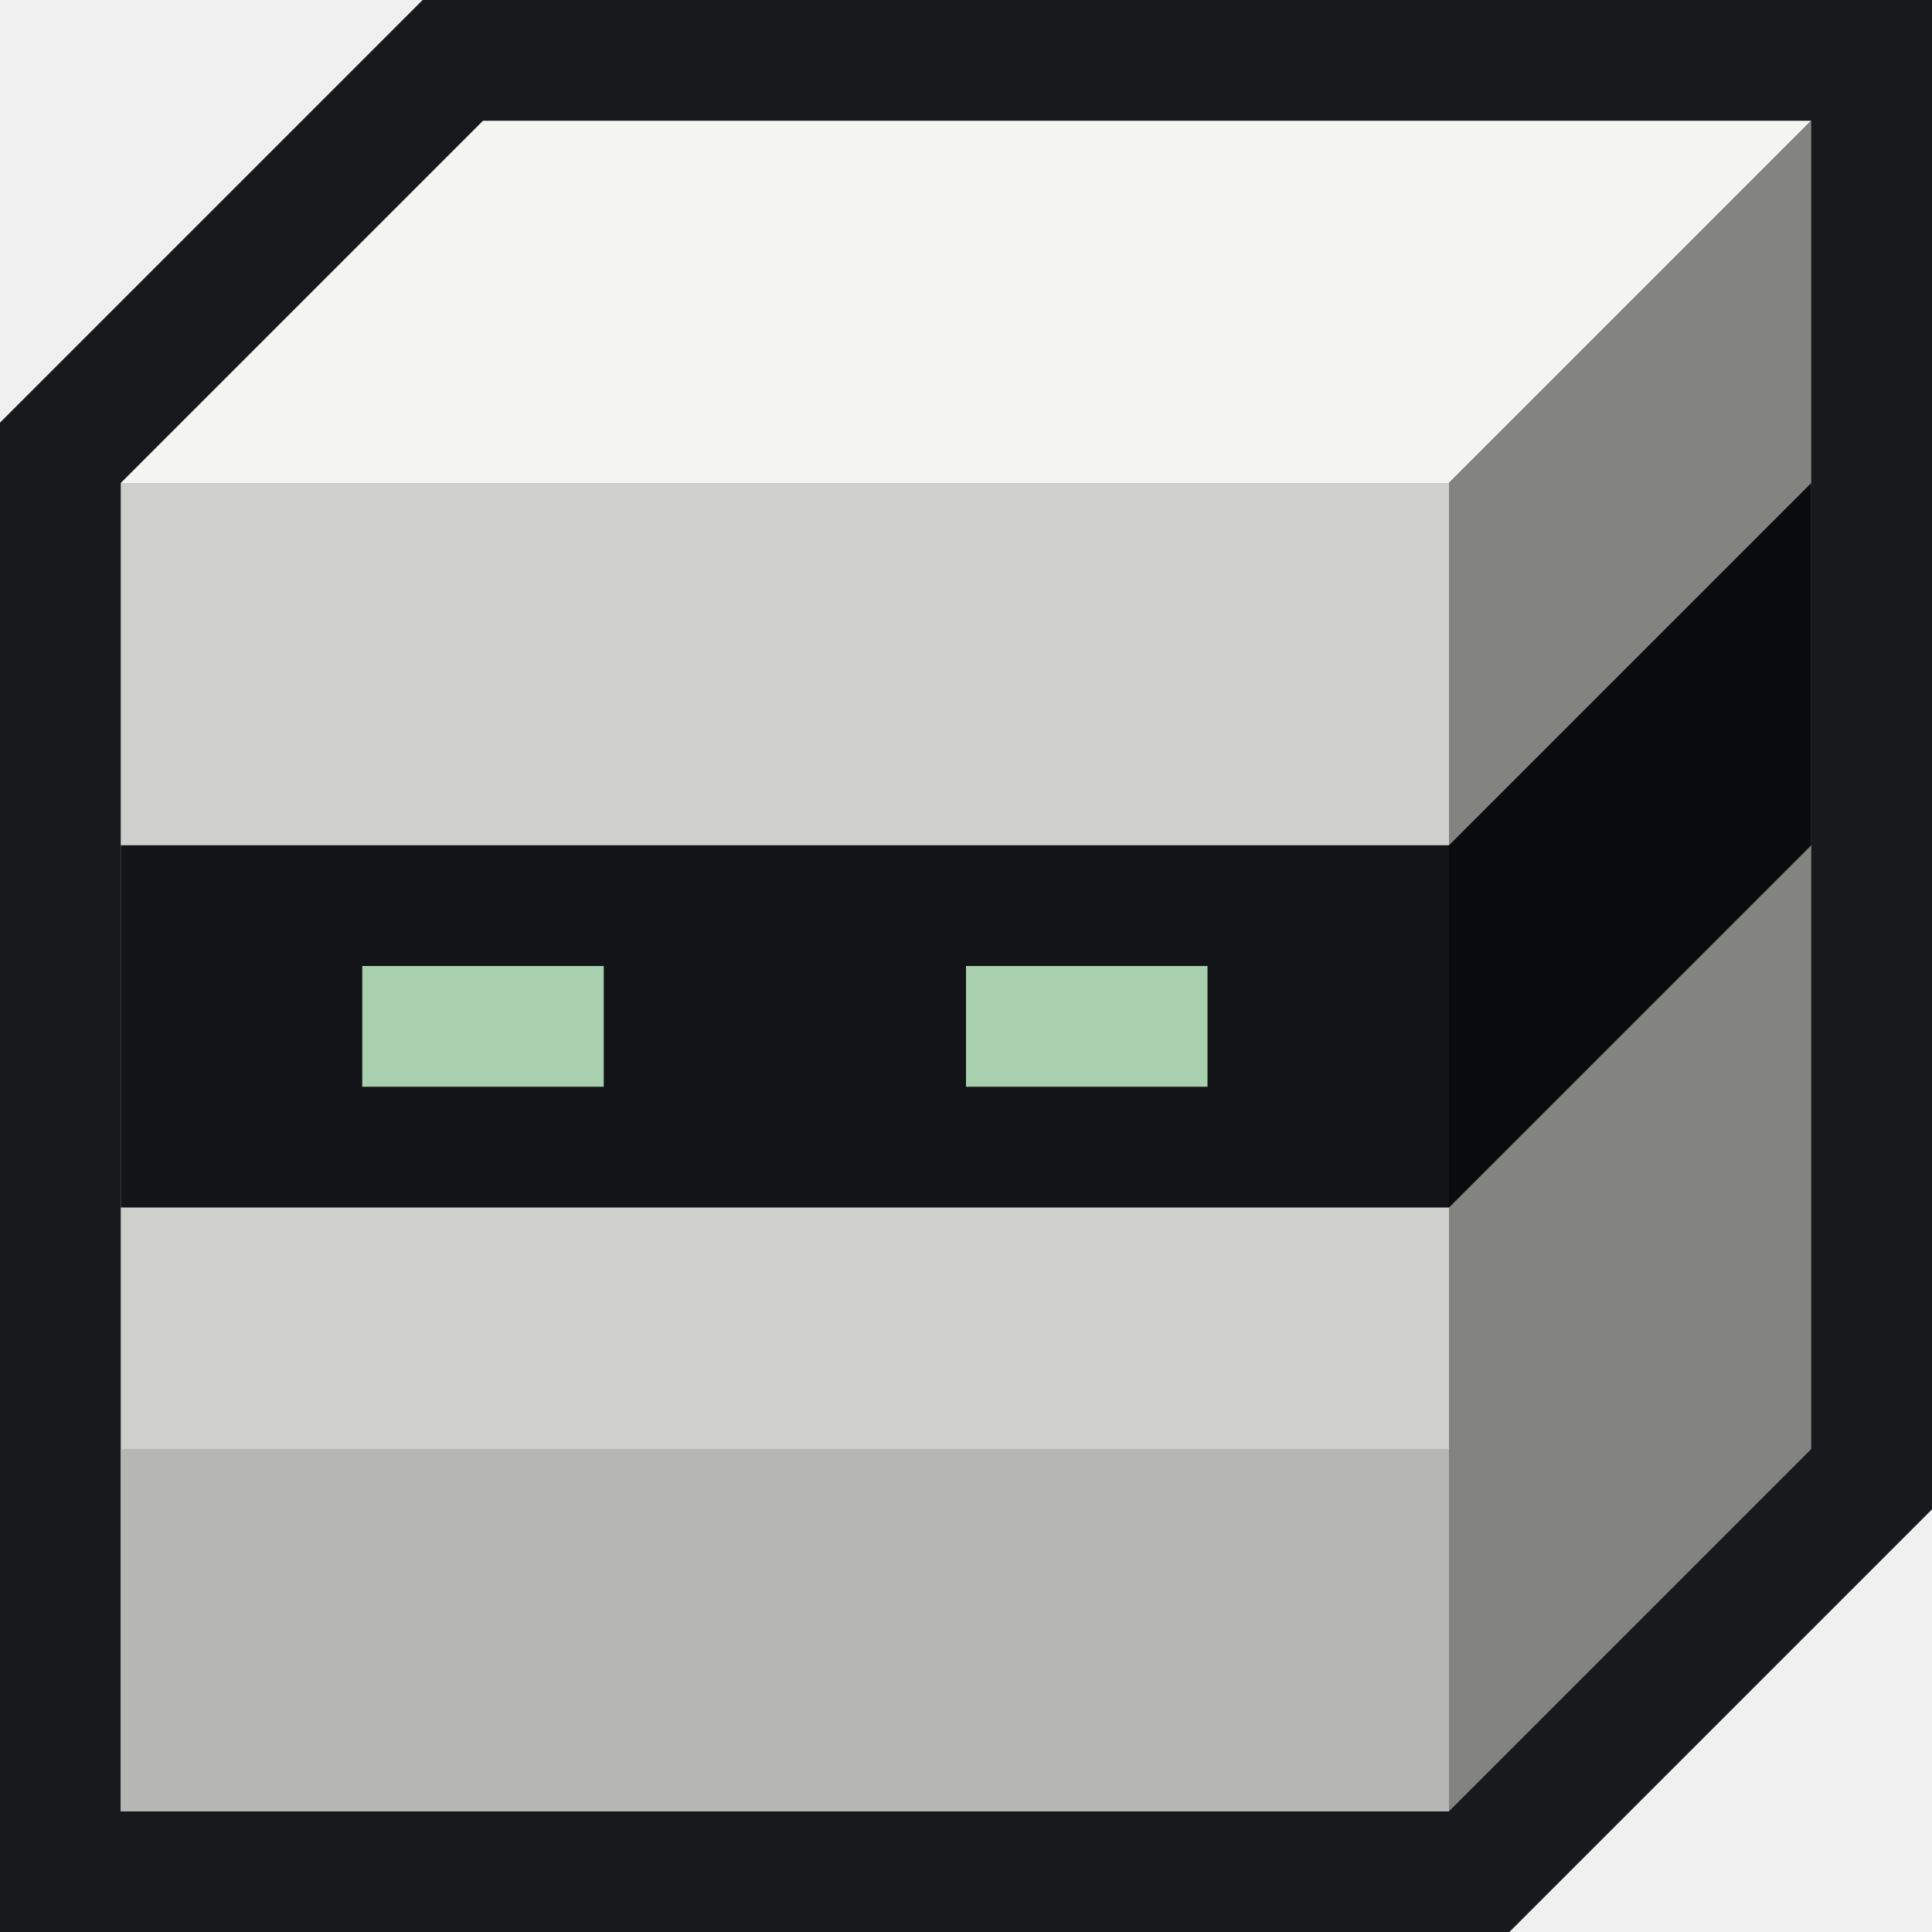
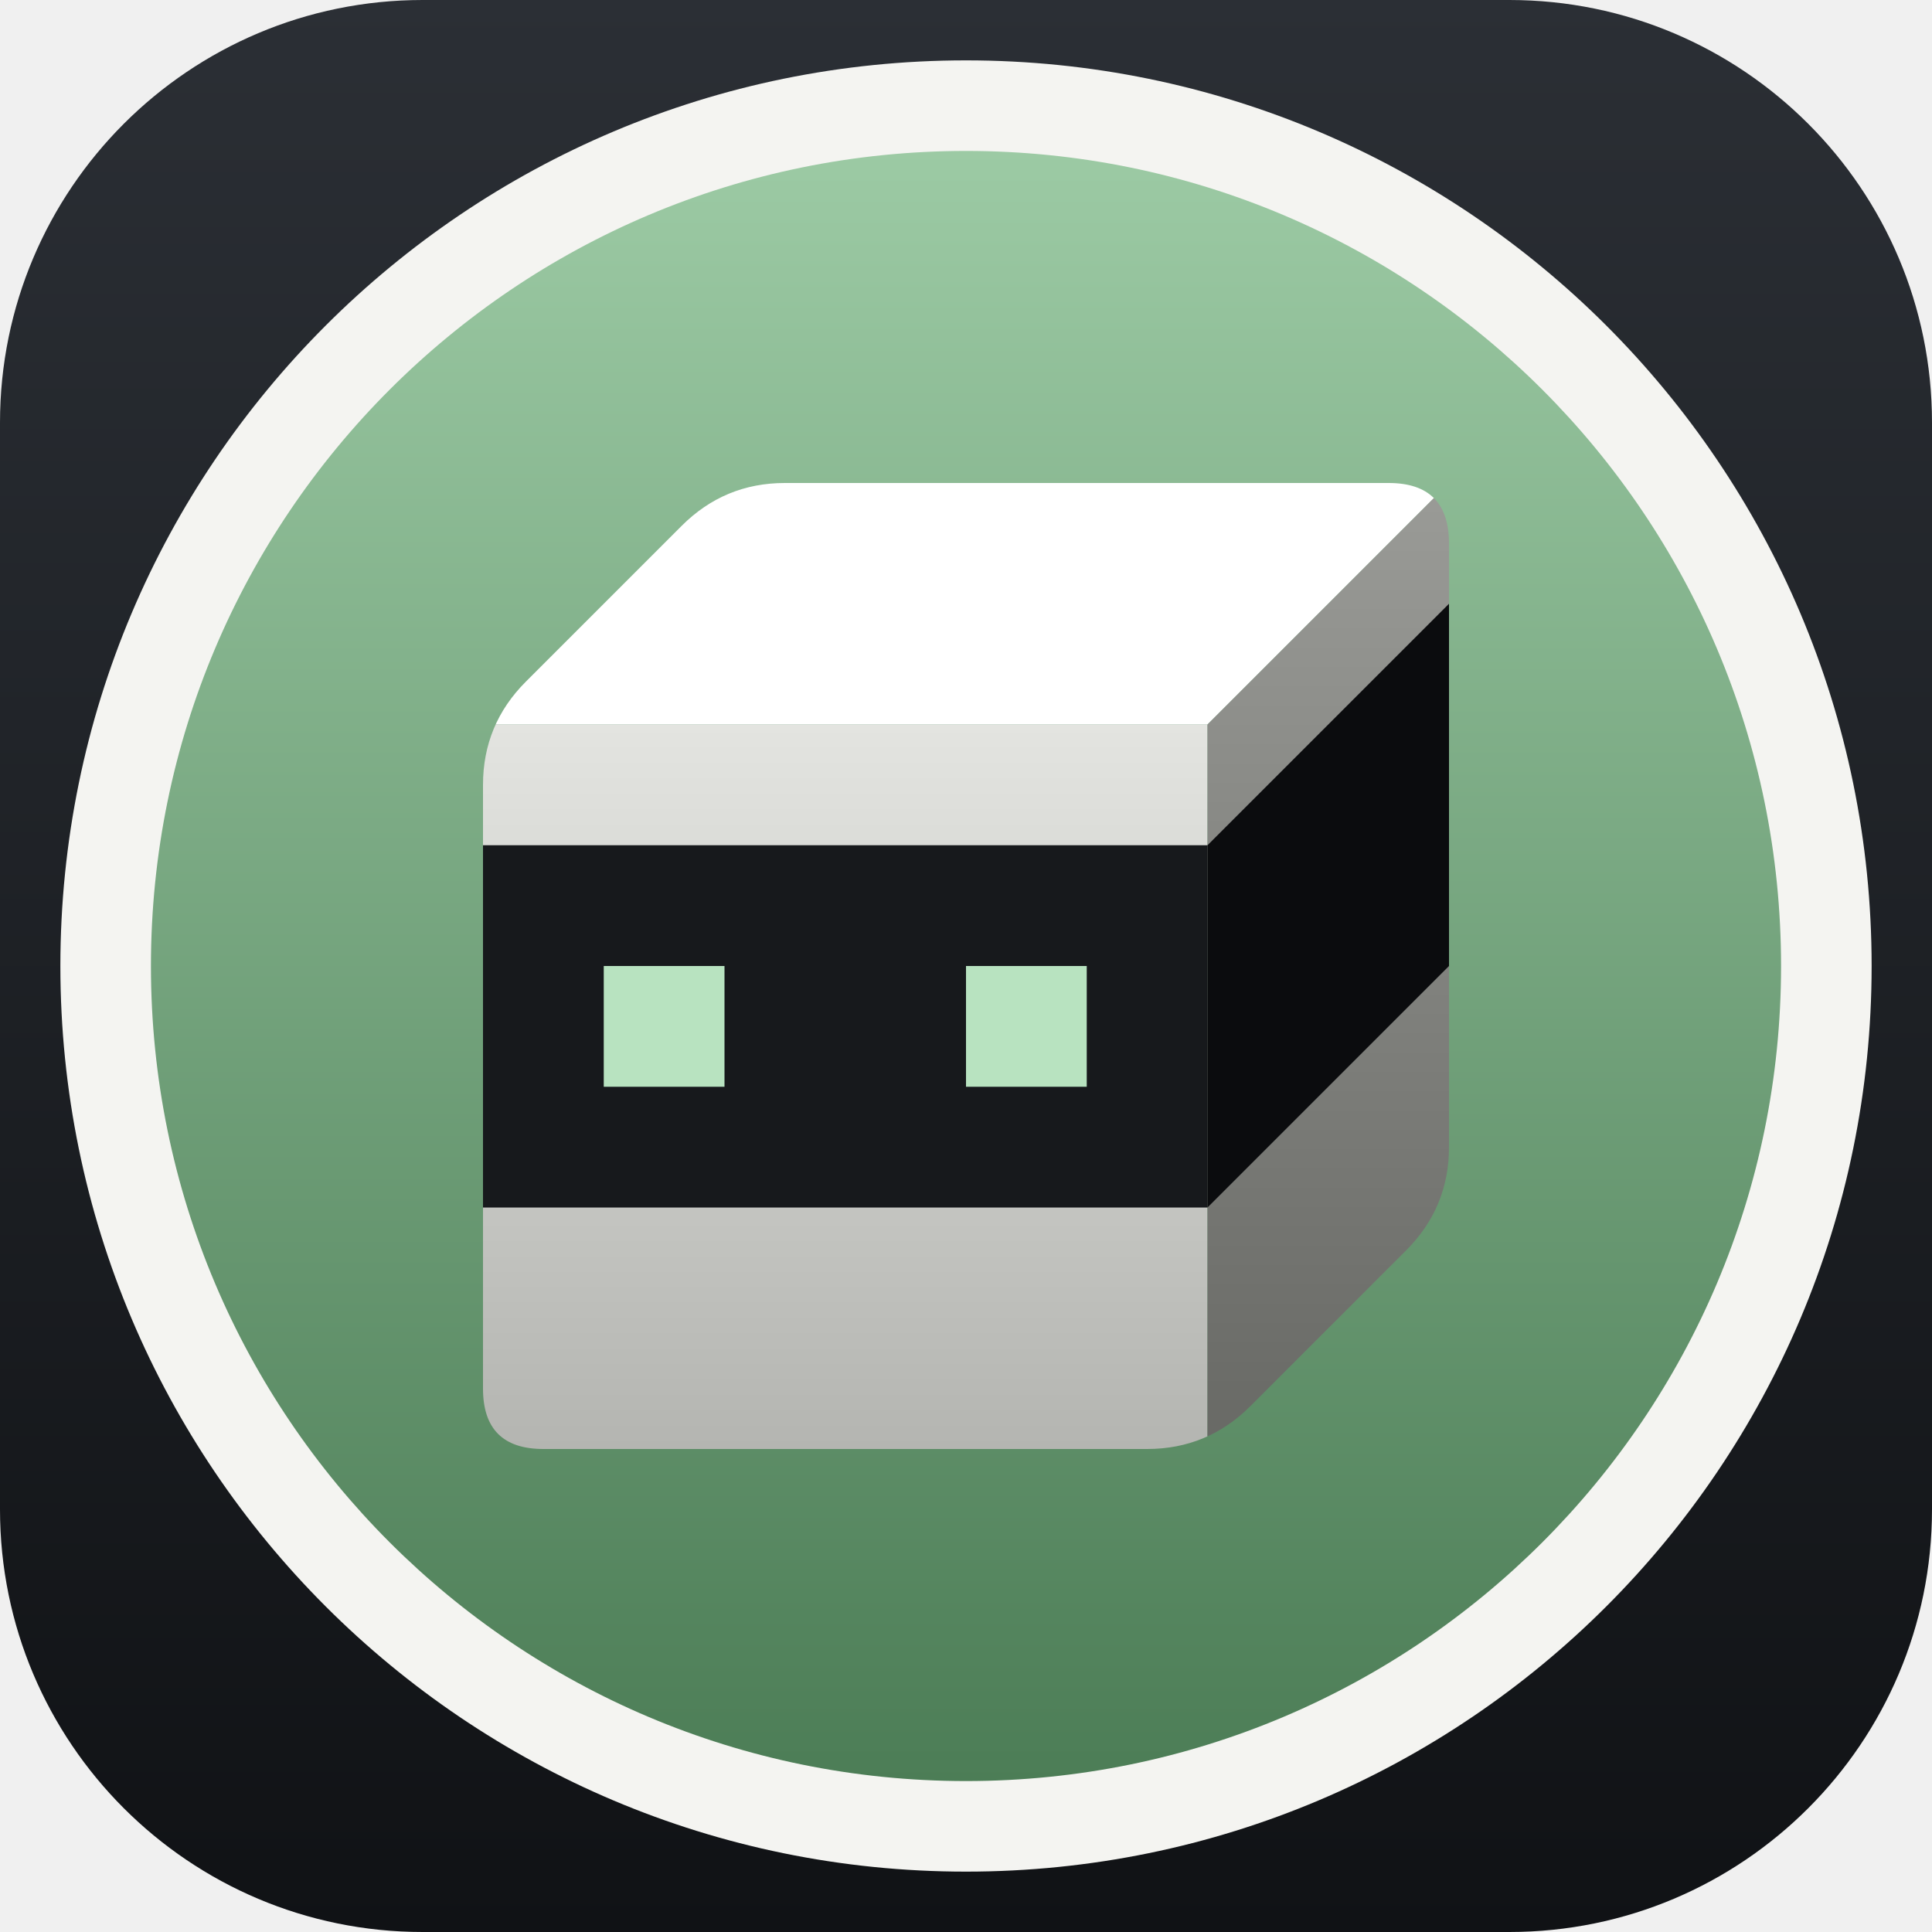
- <svg xmlns="http://www.w3.org/2000/svg" viewBox="0 0 16 16" role="img" aria-label="Cubit">
-   <path d="M3.5 0H16V12.5L12.5 16H0V3.5Z" fill="#17191d" />
-   <path d="M1 4 4 1H15L12 4Z" fill="#f4f4f1" />
-   <path d="M1 4H12V15H1Z" fill="#cfd0cc" />
-   <path d="M12 4 15 1V12L12 15Z" fill="#83847f" />
-   <path d="M1 7H12V10H1Z" fill="#131417" />
-   <path d="M12 7 15 4V7L12 10Z" fill="#0a0b0d" />
-   <path d="M3 8h2v1H3zM8 8h2v1H8z" fill="#a8cfae" />
-   <path d="M1 12H12V15H1Z" fill="#b6b7b3" />
+ <svg xmlns="http://www.w3.org/2000/svg" viewBox="0 0 32 32" role="img" aria-label="Cubit">
+   <defs>
+     <linearGradient id="ft" x1="0" y1="0" x2="0" y2="1">
+       <stop offset="0" stop-color="#2b2f35" />
+       <stop offset="1" stop-color="#101215" />
+     </linearGradient>
+     <linearGradient id="fg" x1="0" y1="0" x2="0" y2="1">
+       <stop offset="0" stop-color="#9ccaa4" />
+       <stop offset="1" stop-color="#4c7d56" />
+     </linearGradient>
+     <linearGradient id="ffr" gradientUnits="userSpaceOnUse" x1="0" y1="12" x2="0" y2="24">
+       <stop offset="0" stop-color="#e3e4e0" />
+       <stop offset="1" stop-color="#b4b5b1" />
+     </linearGradient>
+     <linearGradient id="fsd" gradientUnits="userSpaceOnUse" x1="0" y1="8" x2="0" y2="24">
+       <stop offset="0" stop-color="#9a9b97" />
+       <stop offset="1" stop-color="#686965" />
+     </linearGradient>
+     <clipPath id="fc">
+       <path d="M8 13Q8 12 8.71 11.29L11.29 8.71Q12 8 13 8L23 8Q24 8 24 9L24 19Q24 20 23.29 20.71L20.71 23.29Q20 24 19 24L9 24Q8 24 8 23Z" />
+     </clipPath>
+   </defs>
+   <rect width="32" height="32" rx="7" fill="url(#ft)" />
+   <circle cx="16" cy="16" r="15" fill="#f4f4f1" />
+   <circle cx="16" cy="16" r="13.5" fill="url(#fg)" />
+   <g clip-path="url(#fc)">
+     <path d="M8 12 12 8H24L20 12Z" fill="#fff" />
+     <path d="M8 12H20V24H8Z" fill="url(#ffr)" />
+     <path d="M20 12 24 8V20L20 24Z" fill="url(#fsd)" />
+     <path d="M8 14H20V20H8Z" fill="#17191c" />
+     <path d="M20 14 24 10V16L20 20Z" fill="#0b0c0e" />
+     <path d="M10 16H12V18H10ZM16 16H18V18H16Z" fill="#b8e3c0" />
+   </g>
</svg>
